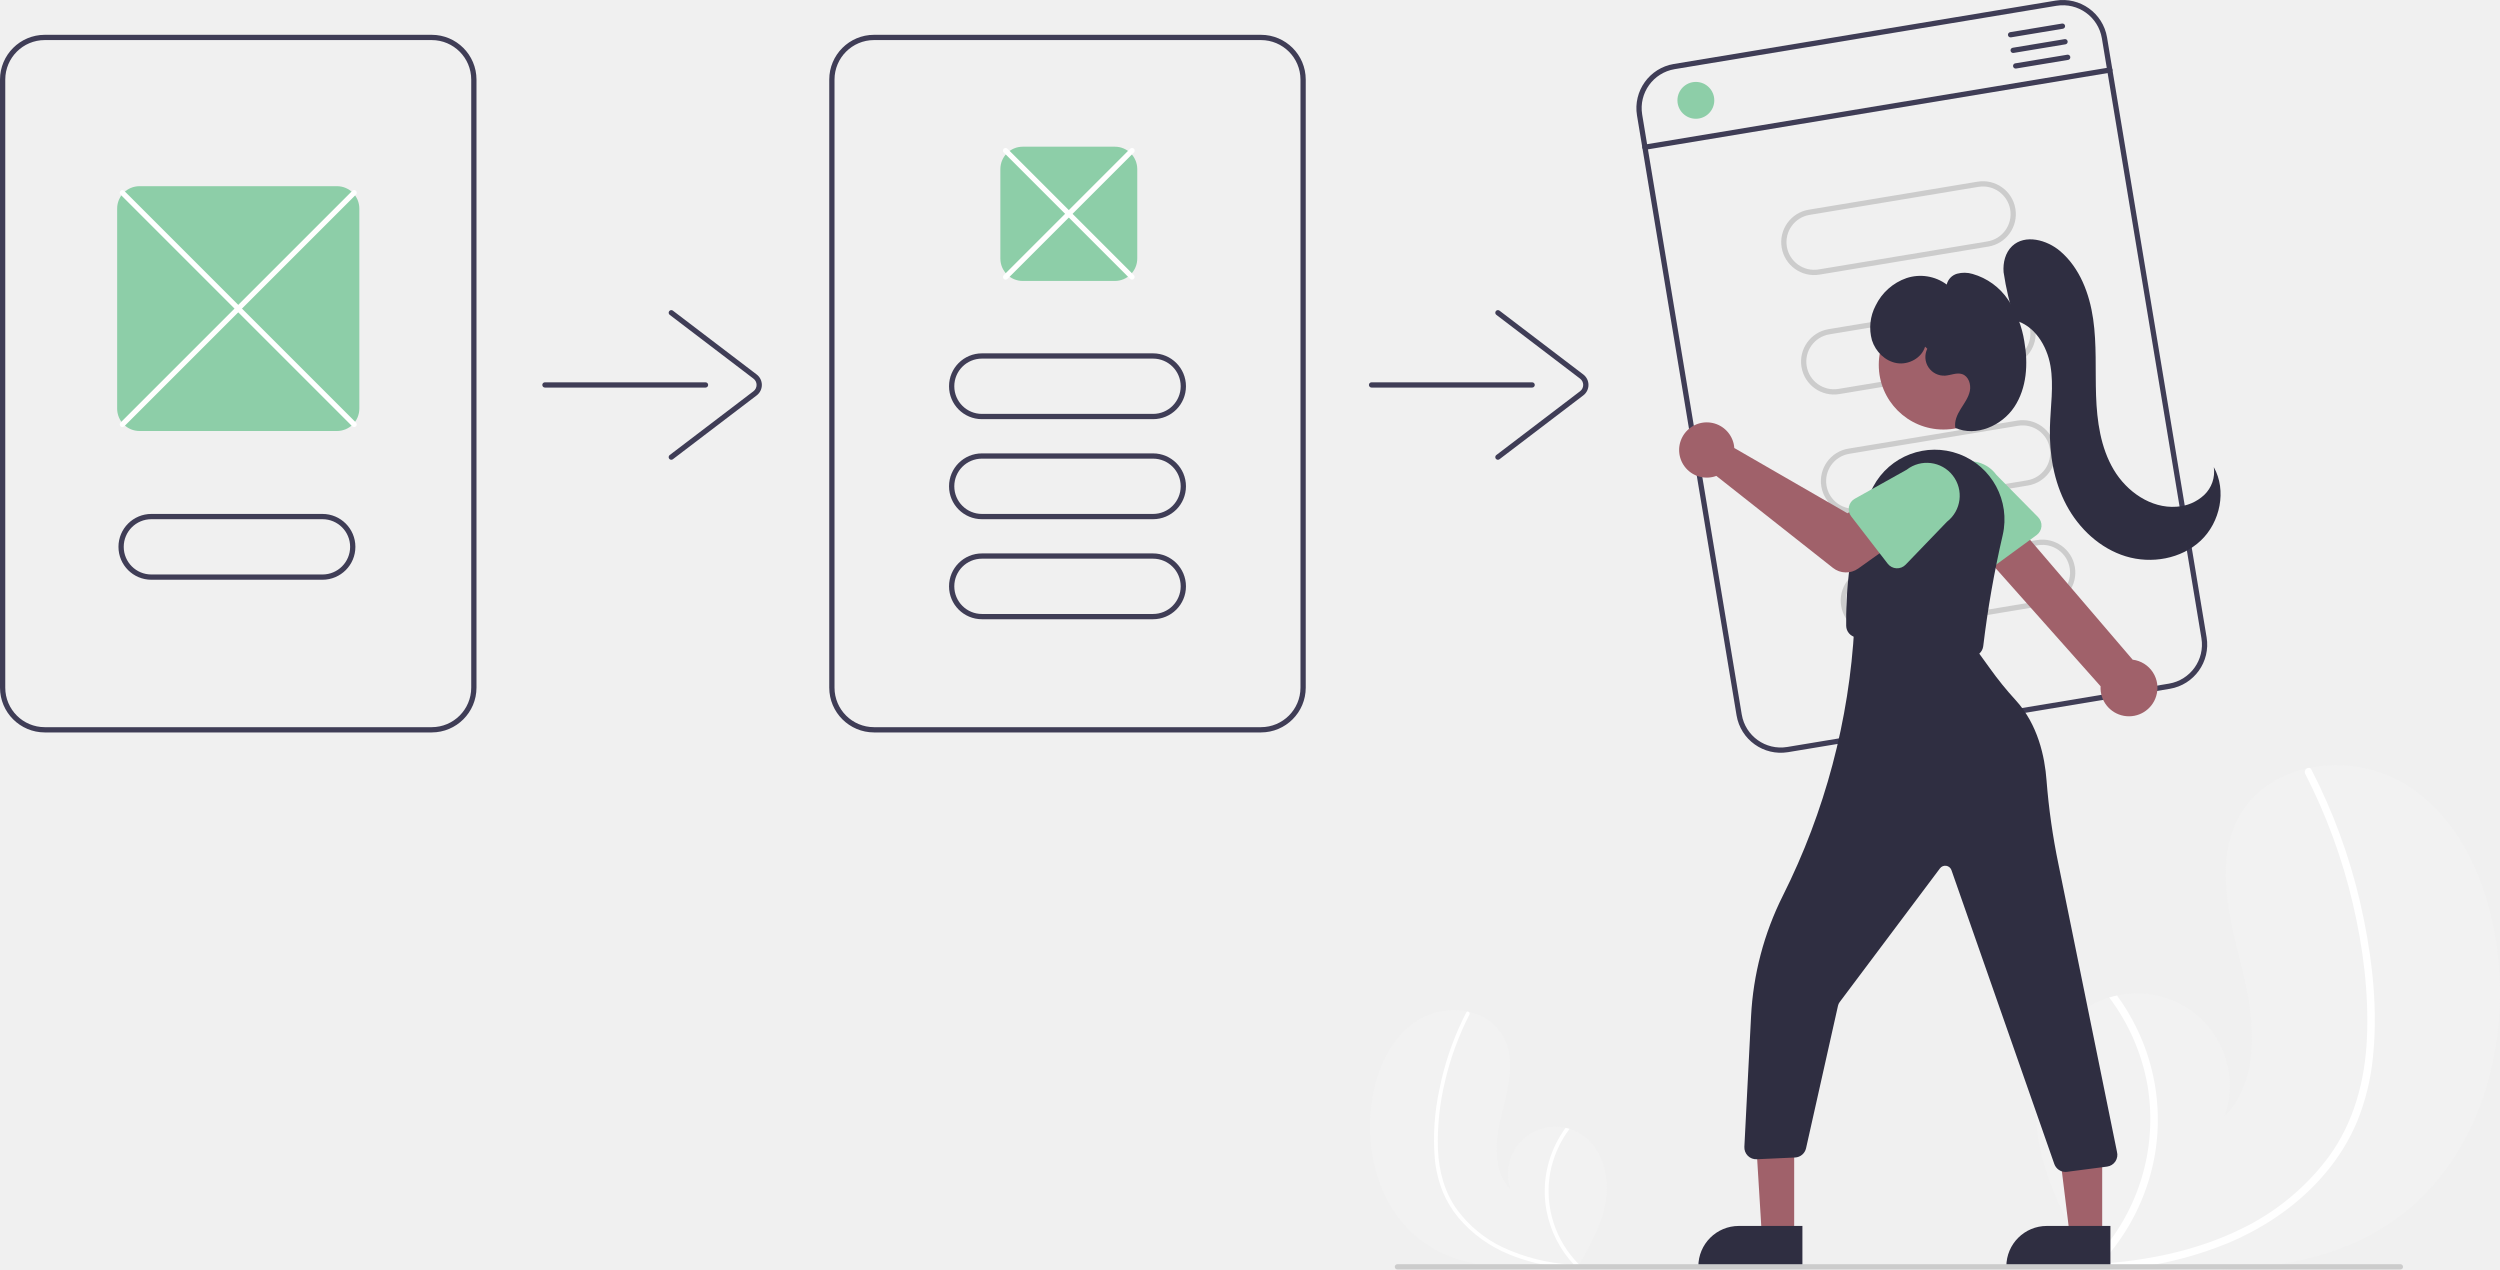
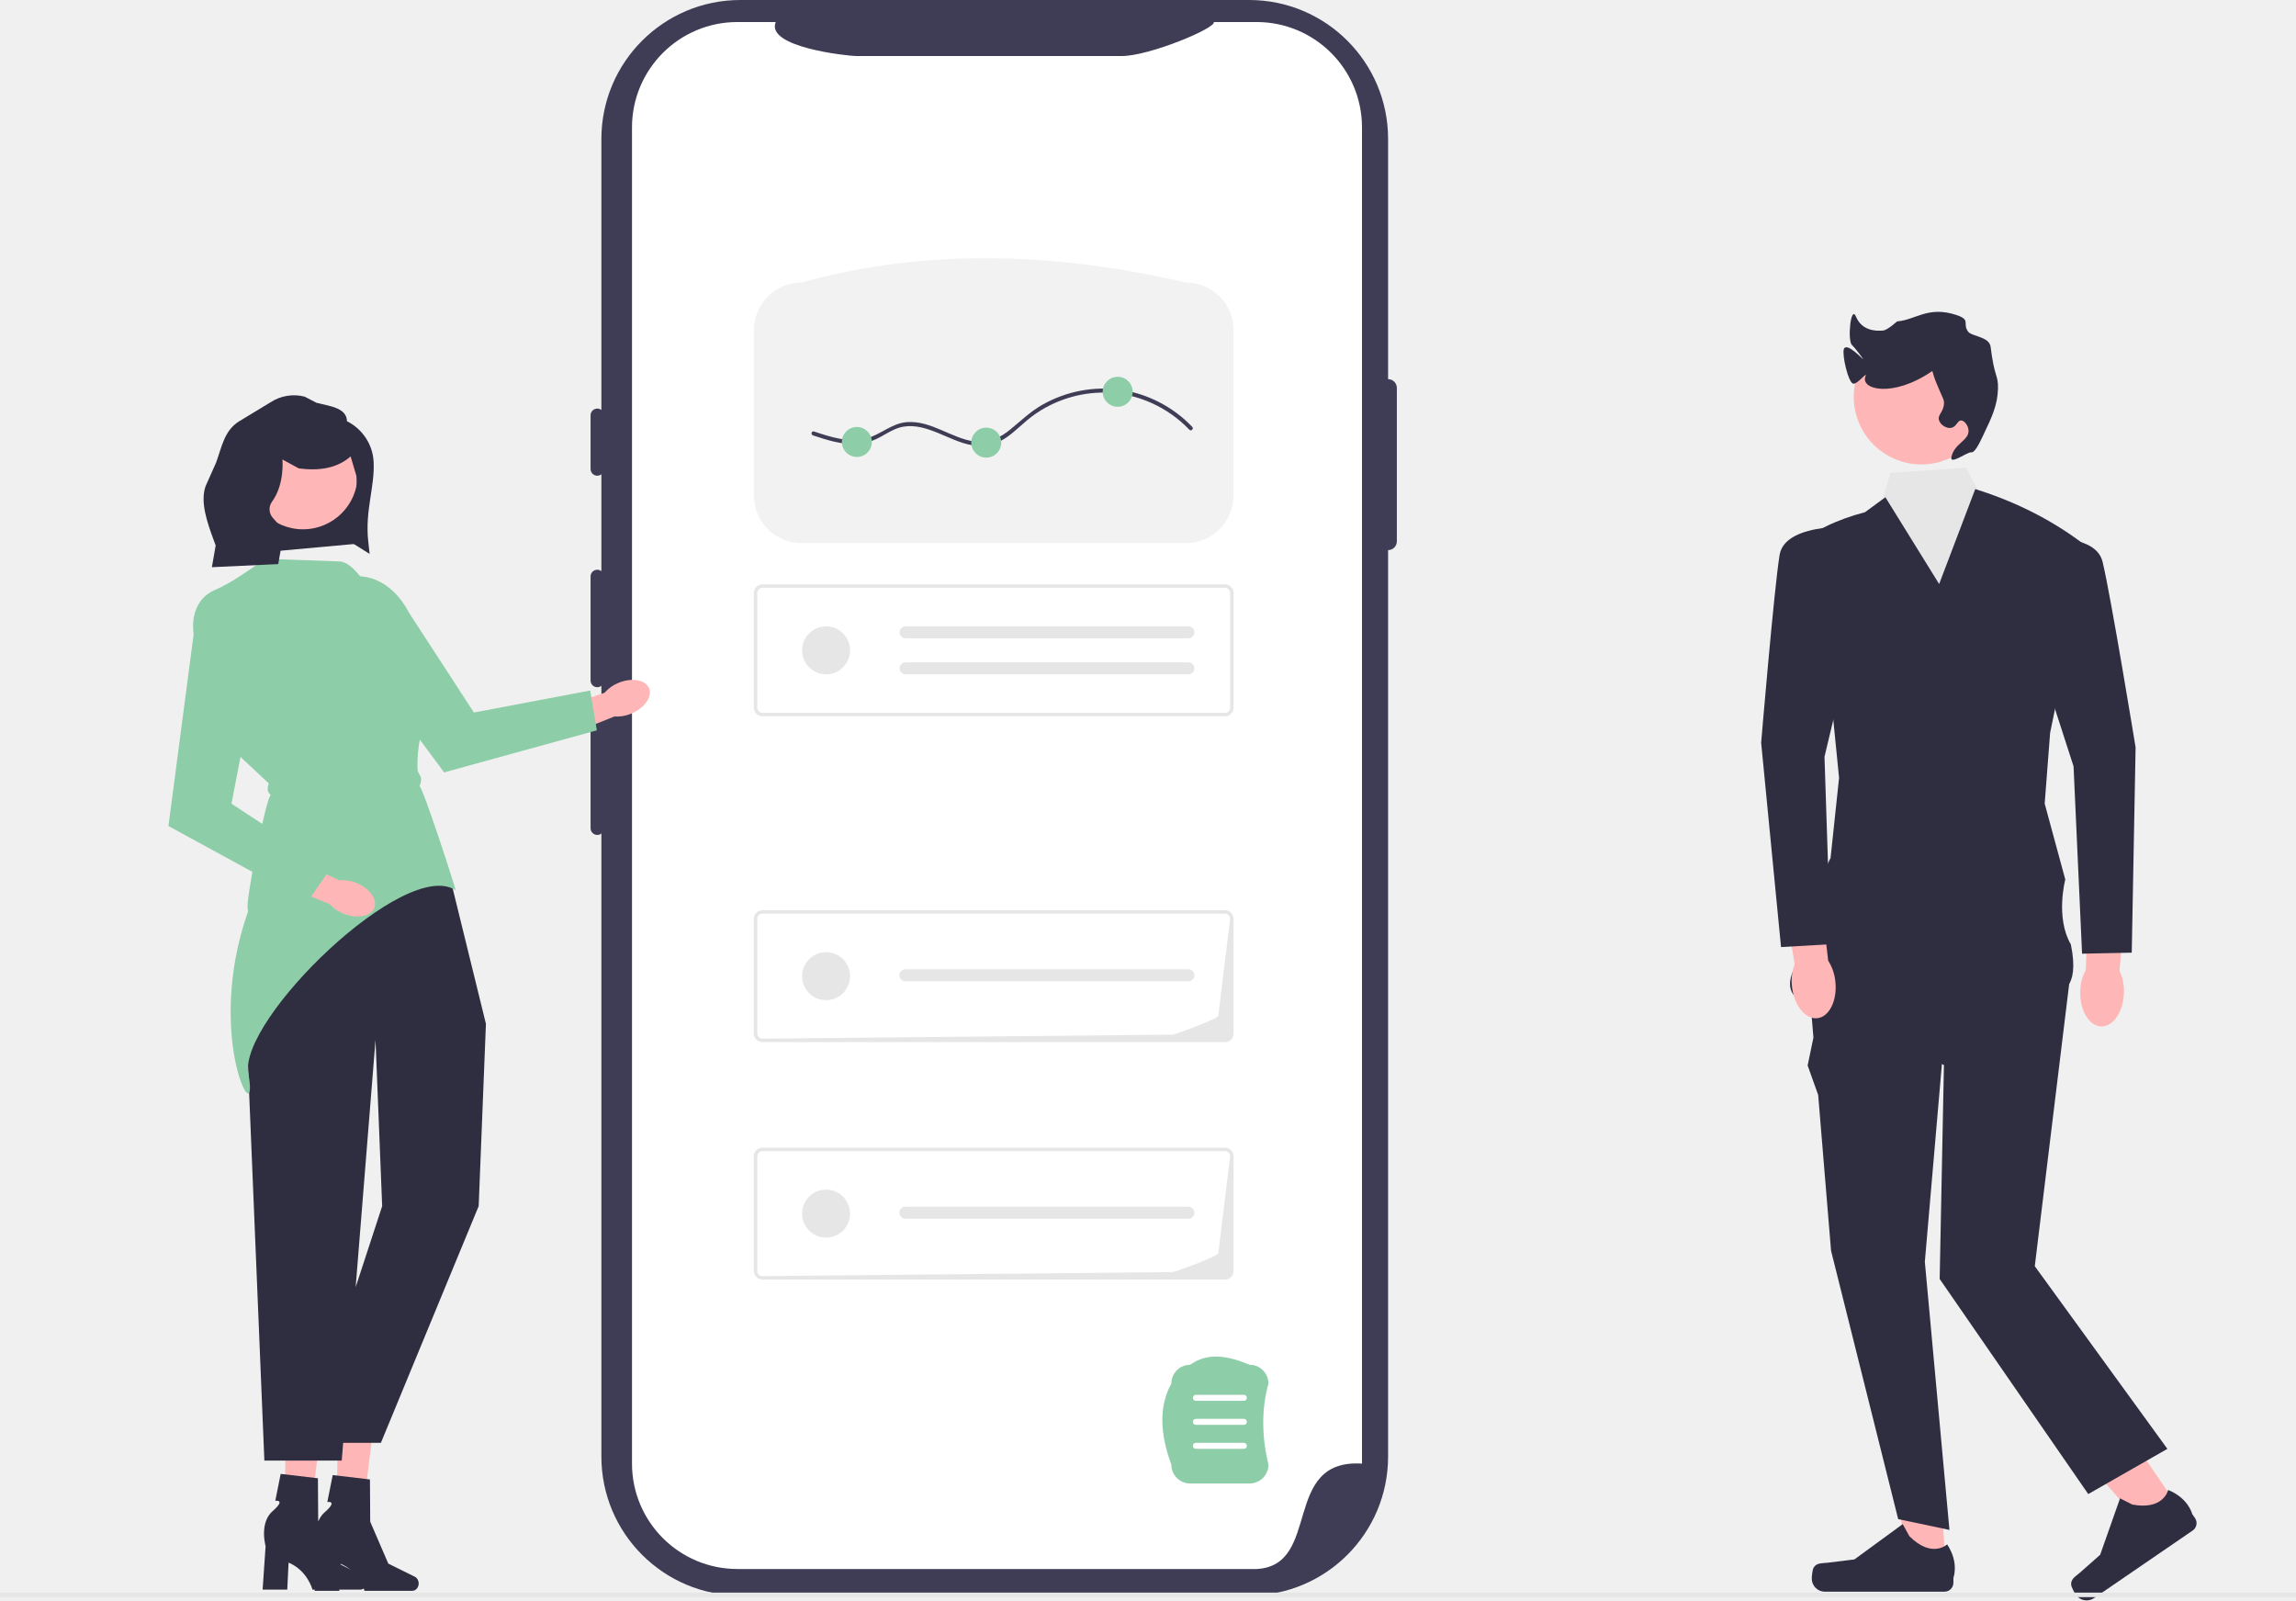
- <svg xmlns="http://www.w3.org/2000/svg" data-name="Layer 1" width="949.651" height="482.323" viewBox="0 0 949.651 482.323">
-   <path d="M1035.498,671.742c-27.641,19.913-63.463,20.913-98.088,18.466-4.835-.341-9.636-.741-14.392-1.173-.029-.007-.066-.005-.096-.012-.229-.022-.458-.044-.676-.056-.982-.092-1.964-.184-2.936-.276l.23.438.721,1.36c-.259-.455-.518-.901-.777-1.356-.076-.137-.162-.273-.237-.409-8.97-15.609-17.866-31.792-20.136-49.615-2.346-18.5,4.247-39.449,20.529-48.542a32.856,32.856,0,0,1,6.742-2.824c.974-.296,1.961-.536,2.959-.748a35.217,35.217,0,0,1,40.955,45.781c13.805-14.155,11.229-37.119,6.468-56.311-4.771-19.191-10.547-40.546-.843-57.784,5.394-9.595,14.88-15.547,25.526-17.946.327-.07.653-.141.98-.202a51.397,51.397,0,0,1,36.926,6.47c20.356,12.827,30.811,37.148,34.204,60.973C1079.023,606.314,1066.924,649.1,1035.498,671.742Z" transform="translate(-125.1743 -208.8385)" fill="#f2f2f2" />
-   <path d="M1026.573,610.285a87.371,87.371,0,0,1-6.03,24.621,75.866,75.866,0,0,1-11.779,19.24c-9.935,11.951-23.071,20.936-37.337,26.922a139.897,139.897,0,0,1-34.017,9.14c-4.835-.341-9.636-.741-14.392-1.173-.029-.007-.066-.005-.096-.012-.229-.022-.458-.044-.676-.056-.982-.092-1.964-.184-2.936-.276l.23.438.721,1.36c-.259-.455-.518-.901-.777-1.356-.076-.137-.162-.273-.237-.409A77.332,77.332,0,0,0,940.919,621.075a77.995,77.995,0,0,0-14.537-33.333c.974-.296,1.961-.536,2.959-.748a80.865,80.865,0,0,1,7.376,12.217,79.236,79.236,0,0,1,6.836,49.293,81.01,81.01,0,0,1-20.525,40.407c.923-.065,1.856-.14,2.768-.224,17.284-1.464,34.532-5.18,50.209-12.791a90.428,90.428,0,0,0,33.876-27.796c9.494-13.094,13.678-28.844,14.397-44.852.762-17.138-1.462-34.577-5.373-51.243a215.082,215.082,0,0,0-18.073-49.23,1.546,1.546,0,0,1,.614-2.041,1.315,1.315,0,0,1,.98-.202,1.145,1.145,0,0,1,.756.648c.988,1.929,1.958,3.858,2.891,5.81a217.523,217.523,0,0,1,17.028,51.075C1026.537,575.106,1028.371,592.932,1026.573,610.285Z" transform="translate(-125.1743 -208.8385)" fill="#fff" />
-   <path d="M665.656,680.541c14.12,10.172,32.418,10.683,50.105,9.433,2.47-.174,4.922-.379,7.352-.599.015-.004.034-.002.049-.006.117-.011.234-.022.345-.029.501-.047,1.003-.094,1.5-.141l-.117.224-.368.695c.132-.233.265-.46.397-.693.039-.07.083-.139.121-.209,4.582-7.973,9.126-16.24,10.286-25.345,1.198-9.45-2.169-20.151-10.487-24.796a16.784,16.784,0,0,0-3.444-1.442c-.497-.151-1.002-.274-1.511-.382a17.99,17.99,0,0,0-20.921,23.386c-7.052-7.231-5.736-18.961-3.304-28.765,2.437-9.803,5.388-20.712.431-29.517a19.465,19.465,0,0,0-13.039-9.167c-.167-.036-.333-.072-.501-.103a26.254,26.254,0,0,0-18.862,3.305c-10.398,6.552-15.739,18.976-17.472,31.146C643.422,647.119,649.602,668.975,665.656,680.541Z" transform="translate(-125.1743 -208.8385)" fill="#f2f2f2" />
-   <path d="M670.215,649.147a44.631,44.631,0,0,0,3.08,12.577,38.754,38.754,0,0,0,6.017,9.828,49.653,49.653,0,0,0,19.073,13.752,71.462,71.462,0,0,0,17.376,4.669c2.47-.174,4.922-.379,7.352-.599.015-.004.034-.002.049-.006.117-.011.234-.022.345-.029.501-.047,1.003-.094,1.5-.141l-.117.224-.368.695c.132-.233.265-.46.397-.693.039-.07.083-.139.121-.209a39.503,39.503,0,0,1-11.071-34.556,39.841,39.841,0,0,1,7.426-17.027c-.497-.151-1.002-.274-1.511-.382a41.308,41.308,0,0,0-3.768,6.241,40.475,40.475,0,0,0-3.492,25.18,41.381,41.381,0,0,0,10.484,20.64c-.472-.033-.948-.072-1.414-.114a72.559,72.559,0,0,1-25.648-6.534,46.192,46.192,0,0,1-17.304-14.199c-4.85-6.689-6.987-14.734-7.354-22.911a96.69,96.69,0,0,1,2.744-26.176,109.868,109.868,0,0,1,9.232-25.148.79.79,0,0,0-.314-1.043.672.672,0,0,0-.501-.103.585.585,0,0,0-.386.331c-.505.985-1,1.971-1.477,2.968a111.115,111.115,0,0,0-8.698,26.09A89.455,89.455,0,0,0,670.215,649.147Z" transform="translate(-125.1743 -208.8385)" fill="#fff" />
-   <path d="M289.174,222.062h-147a17.024,17.024,0,0,0-17,17v231a17.024,17.024,0,0,0,17,17h147a17.024,17.024,0,0,0,17-17v-231A17.024,17.024,0,0,0,289.174,222.062Zm15,248a15.018,15.018,0,0,1-15,15h-147a15.018,15.018,0,0,1-15-15v-231a15.018,15.018,0,0,1,15-15h147a15.018,15.018,0,0,1,15,15Z" transform="translate(-125.1743 -208.8385)" fill="#3f3d56" />
-   <path d="M604.174,487.062h-147a17.019,17.019,0,0,1-17-17v-231a17.019,17.019,0,0,1,17-17h147a17.019,17.019,0,0,1,17,17v231A17.019,17.019,0,0,1,604.174,487.062Zm-147-263a15.017,15.017,0,0,0-15,15v231a15.017,15.017,0,0,0,15,15h147a15.017,15.017,0,0,0,15-15v-231a15.017,15.017,0,0,0-15-15Z" transform="translate(-125.1743 -208.8385)" fill="#3f3d56" />
-   <path d="M393.174,356.062h-61a1,1,0,0,1,0-2h61a1,1,0,0,1,0,2Z" transform="translate(-125.1743 -208.8385)" fill="#3f3d56" />
-   <path d="M380.175,383.487a1,1,0,0,1-.607-1.795l31.823-24.244a3,3,0,0,0,0-4.772L379.568,328.431a1.0 1,0,0,1,1.212-1.591l31.823,24.244a4.999,4.999,0,0,1,0,7.954l-31.823,24.244A.994.994,0,0,1,380.175,383.487Z" transform="translate(-125.1743 -208.8385)" fill="#3f3d56" />
-   <path d="M707.174,356.062h-61a1,1,0,0,1,0-2h61a1,1,0,0,1,0,2Z" transform="translate(-125.1743 -208.8385)" fill="#3f3d56" />
-   <path d="M694.175,383.487a1,1,0,0,1-.607-1.795l31.823-24.244a3,3,0,0,0,0-4.772L693.568,328.431a1.0 1,0,0,1,1.212-1.591l31.823,24.244a4.999,4.999,0,0,1,0,7.954l-31.823,24.244A.994.994,0,0,1,694.175,383.487Z" transform="translate(-125.1743 -208.8385)" fill="#3f3d56" />
-   <path d="M548.674,315.562h-35a8.509,8.509,0,0,1-8.5-8.5v-34a8.509,8.509,0,0,1,8.5-8.5h35a8.51,8.51,0,0,1,8.5,8.5v34A8.509,8.509,0,0,1,548.674,315.562Z" transform="translate(-125.1743 -208.8385)" fill="#8dcea8" />
-   <path d="M555.174,315.062a.996.996,0,0,1-.707-.293l-48-48a1.0 1,0,1,1,1.414-1.414l48,48a1,1,0,0,1-.707,1.707Z" transform="translate(-125.1743 -208.8385)" fill="#fff" />
-   <path d="M507.174,315.062a1,1,0,0,1-.707-1.707l48-48a1.0 1,0,1,1,1.414,1.414l-48,48A.996.996,0,0,1,507.174,315.062Z" transform="translate(-125.1743 -208.8385)" fill="#fff" />
-   <path d="M563.174,368.062h-65a12.5,12.5,0,0,1,0-25h65a12.5,12.5,0,0,1,0,25Zm-65-23a10.5,10.5,0,0,0,0,21h65a10.5,10.5,0,0,0,0-21Z" transform="translate(-125.1743 -208.8385)" fill="#3f3d56" />
-   <path d="M563.174,406.062h-65a12.5,12.5,0,0,1,0-25h65a12.5,12.5,0,0,1,0,25Zm-65-23a10.5,10.5,0,0,0,0,21h65a10.5,10.5,0,0,0,0-21Z" transform="translate(-125.1743 -208.8385)" fill="#3f3d56" />
-   <path d="M563.174,444.062h-65a12.5,12.5,0,0,1,0-25h65a12.5,12.5,0,0,1,0,25Zm-65-23a10.5,10.5,0,0,0,0,21h65a10.5,10.5,0,0,0,0-21Z" transform="translate(-125.1743 -208.8385)" fill="#3f3d56" />
-   <path d="M906.006,209.069,760.989,233.137a17.024,17.024,0,0,0-13.987,19.554L784.823,480.574a17.024,17.024,0,0,0,19.554,13.987l145.016-24.068a17.024,17.024,0,0,0,13.987-19.554L925.56,223.057A17.024,17.024,0,0,0,906.006,209.069ZM961.408,451.267a15.018,15.018,0,0,1-12.342,17.253L804.049,492.588A15.018,15.018,0,0,1,786.796,480.246l-37.821-227.883a15.018,15.018,0,0,1,12.342-17.253L906.333,211.042A15.018,15.018,0,0,1,923.587,223.384Z" transform="translate(-125.1743 -208.8385)" fill="#3f3d56" />
-   <path d="M880.46,302.513l-64.123,10.642a12.5,12.5,0,0,1-4.093-24.663l64.123-10.642a12.5,12.5,0,0,1,4.093,24.663ZM812.572,290.465a10.5,10.5,0,0,0,3.438,20.717l64.123-10.642a10.5,10.5,0,0,0-3.438-20.717Z" transform="translate(-125.1743 -208.8385)" fill="#ccc" />
-   <path d="M887.992,347.892l-64.123,10.642a12.5,12.5,0,1,1-4.093-24.663l64.123-10.642a12.5,12.5,0,0,1,4.093,24.663ZM820.103,335.845a10.5,10.5,0,0,0,3.438,20.717L887.664,345.919a10.5,10.5,0,0,0-3.438-20.717Z" transform="translate(-125.1743 -208.8385)" fill="#ccc" />
-   <path d="M895.523,393.271l-64.123,10.642a12.5,12.5,0,1,1-4.093-24.663l64.123-10.642a12.5,12.5,0,0,1,4.093,24.663Zm-67.889-12.047a10.5,10.5,0,1,0,3.438,20.717l64.123-10.642a10.5,10.5,0,1,0-3.438-20.717Z" transform="translate(-125.1743 -208.8385)" fill="#ccc" />
-   <path d="M903.054,438.651l-64.123,10.642a12.5,12.5,0,0,1-4.093-24.663l64.123-10.642a12.5,12.5,0,0,1,4.093,24.663Zm-67.889-12.047a10.5,10.5,0,1,0,3.438,20.717L902.727,436.678a10.5,10.5,0,0,0-3.438-20.717Z" transform="translate(-125.1743 -208.8385)" fill="#ccc" />
-   <path d="M926.766,236.433l-176.585,29.307a1,1,0,1,1-.327-1.973l176.585-29.307a1,1,0,1,1,.327,1.973Z" transform="translate(-125.1743 -208.8385)" fill="#3f3d56" />
-   <circle cx="644.19" cy="38.114" r="7" fill="#8dcea8" />
-   <path d="M908.793,219.757l-19.73,3.275a1,1,0,0,1-.327-1.973l19.73-3.275a1,1,0,0,1,.327,1.973Z" transform="translate(-125.1743 -208.8385)" fill="#3f3d56" />
-   <path d="M909.776,225.676l-19.73,3.275a1,1,0,0,1-.327-1.973l19.73-3.275a1,1,0,0,1,.327,1.973Z" transform="translate(-125.1743 -208.8385)" fill="#3f3d56" />
-   <path d="M910.758,231.595l-19.73,3.275a1,1,0,1,1-.327-1.973l19.73-3.275a1,1,0,1,1,.327,1.973Z" transform="translate(-125.1743 -208.8385)" fill="#3f3d56" />
-   <path d="M253.174,372.562h-75a8.509,8.509,0,0,1-8.5-8.5v-76a8.509,8.509,0,0,1,8.5-8.5h75a8.51,8.51,0,0,1,8.5,8.5v76A8.509,8.509,0,0,1,253.174,372.562Z" transform="translate(-125.1743 -208.8385)" fill="#8dcea8" />
-   <path d="M247.674,429.062h-65a12.5,12.5,0,1,1,0-25h65a12.5,12.5,0,1,1,0,25Zm-65-23a10.5,10.5,0,1,0,0,21h65a10.5,10.5,0,1,0,0-21Z" transform="translate(-125.1743 -208.8385)" fill="#3f3d56" />
-   <path d="M259.674,371.062a.997.997,0,0,1-.707-.293l-88-88a1,1,0,1,1,1.414-1.414l88,88a1,1,0,0,1-.707,1.707Z" transform="translate(-125.1743 -208.8385)" fill="#fff" />
-   <path d="M171.674,371.062a1,1,0,0,1-.707-1.707l88-88a1,1,0,1,1,1.414,1.414l-88,88A.997.997,0,0,1,171.674,371.062Z" transform="translate(-125.1743 -208.8385)" fill="#fff" />
-   <path d="M944.228,473.251a10.743,10.743,0,0,0-8.95-13.829l-51.333-59.983-11.973,12.571,51.131,57.513a10.801,10.801,0,0,0,21.125,3.728Z" transform="translate(-125.1743 -208.8385)" fill="#a0616a" />
-   <path d="M898.815,412.075l-18.349,13.411a4.5,4.5,0,0,1-6.638-1.539l-10.545-20.056A12.497,12.497,0,0,1,883.506,389.202l15.859,16.081a4.5,4.5,0,0,1-.55,6.792Z" transform="translate(-125.1743 -208.8385)" fill="#8dcea8" />
-   <circle cx="738.233" cy="138.601" r="24.561" fill="#a0616a" />
-   <path d="M874.076,458.248a4.56,4.56,0,0,1-.76-.063l-43.095-7.254a4.492,4.492,0,0,1-3.753-4.367c-.131-9.859.607-34.748,10.266-52.876A26.491,26.491,0,0,1,885.93,412.073a392.997,392.997,0,0,0-7.402,42.21,4.497,4.497,0,0,1-4.452,3.965Z" transform="translate(-125.1743 -208.8385)" fill="#2f2e41" />
-   <path d="M783.723,377.377a10.526,10.526,0,0,1,.239,1.64l42.957,24.782,10.441-6.011L848.492,412.36l-17.45,12.438a8,8,0,0,1-9.598-.234l-44.297-34.946a10.497,10.497,0,1,1,6.576-12.241Z" transform="translate(-125.1743 -208.8385)" fill="#a0616a" />
-   <path d="M827.51,401.322a4.495,4.495,0,0,1,2.211-3.025l19.713-11.023a12.497,12.497,0,0,1,15.327,19.744l-15.717,16.321a4.5,4.5,0,0,1-6.804-.373l-13.884-17.994A4.495,4.495,0,0,1,827.51,401.322Z" transform="translate(-125.1743 -208.8385)" fill="#8dcea8" />
-   <polygon points="681.537 469.689 669.277 469.689 666.391 422.554 681.539 422.401 681.537 469.689" fill="#a0616a" />
-   <path d="M809.838,690.412l-39.531-.001v-.5A15.386,15.386,0,0,1,785.694,674.524h.001l24.144.001Z" transform="translate(-125.1743 -208.8385)" fill="#2f2e41" />
-   <polygon points="798.537 469.689 786.277 469.689 780.445 422.401 798.539 422.401 798.537 469.689" fill="#a0616a" />
-   <path d="M926.838,690.412l-39.531-.001v-.5A15.386,15.386,0,0,1,902.694,674.524h.001l24.144.001Z" transform="translate(-125.1743 -208.8385)" fill="#2f2e41" />
-   <path d="M909.773,654.006a4.523,4.523,0,0,1-4.253-3.014L866.451,539.365a2.5,2.5,0,0,0-4.36-.674l-38.111,50.813a3.535,3.535,0,0,0-.615,1.335l-12.144,54.18a4.508,4.508,0,0,1-4.187,3.511l-14.545.661a4.448,4.448,0,0,1-3.396-1.322,4.506,4.506,0,0,1-1.303-3.402l2.536-49.452a115.399,115.399,0,0,1,12.104-45.972A259.338,259.338,0,0,0,829.566,446.865l.031-.554,44.752,7.12,6.718,9.302a128.631,128.631,0,0,0,9.725,12.016c8.556,9.276,11.124,21.683,11.772,30.456a253.547,253.547,0,0,0,4.57,32.089L929.327,646.355a4.5,4.5,0,0,1-3.763,5.629l-15.215,1.984A4.418,4.418,0,0,1,909.773,654.006Z" transform="translate(-125.1743 -208.8385)" fill="#2f2e41" />
-   <path d="M890.565,330.392a108.931,108.931,0,0,1-4.305-18.145c-.287-3.587.632-7.446,3.244-9.92,4.888-4.631,13.193-2.425,18.305,1.958,7.388,6.334,11.072,16.069,12.465,25.7s.78,19.425,1.115,29.151,1.726,19.726,6.684,28.099,14.159,14.801,23.865,14.088a16.795,16.795,0,0,0,10.514-4.456,12.191,12.191,0,0,0,3.661-10.586c4.96,8.882,2.446,20.921-4.953,27.904s-18.78,8.957-28.507,5.975-17.733-10.457-22.515-19.437-6.534-19.353-6.28-29.524c.195-7.81,1.523-15.684.203-23.385s-6.139-15.519-13.738-17.332Z" transform="translate(-125.1743 -208.8385)" fill="#2f2e41" />
-   <path d="M856.438,340.516c-1.296,4.328-6.251,6.997-10.71,6.265s-8.124-4.403-9.479-8.713a17.938,17.938,0,0,1,1.402-13.151,20.478,20.478,0,0,1,11.717-10.437,16.814,16.814,0,0,1,15.289,2.443,5.623,5.623,0,0,1,3.929-4.109,10.745,10.745,0,0,1,5.897.087,24.296,24.296,0,0,1,13.522,9.837,39.536,39.536,0,0,1,6.129,15.798c1.509,8.469.952,17.722-3.804,24.89s-14.487,11.4-22.381,7.982c-.492-2.516.674-5.05,2.023-7.231s2.948-4.305,3.466-6.816-.475-5.583-2.904-6.404c-2.072-.701-4.282.434-6.465.572a7.084,7.084,0,0,1-6.795-10.207Z" transform="translate(-125.1743 -208.8385)" fill="#2f2e41" />
-   <path d="M1036.989,691.062h-381a1,1,0,0,1,0-2h381a1,1,0,0,1,0,2Z" transform="translate(-125.1743 -208.8385)" fill="#ccc" />
+ <svg xmlns="http://www.w3.org/2000/svg" width="851.034" height="593.126" viewBox="0 0 851.034 593.126">
+   <g>
+     <polygon points="106.029 527.613 119.193 527.924 114.22 567.999 105.3 567.789 106.029 527.613" fill="#ffb6b6" />
+     <path d="M135.904,586.399l-0-0c0-1.088-.566-2.072-1.44-2.504l-9.824-4.853-6.698-15.535-.101-15.651-13.802-1.623-1.996,9.97s4.11-.613-.964,3.792c-5.074,4.405-2.631,13.024-2.631,13.024l-1.107,16.109h9.134l.49-10.018c7.104,3.014,8.846,10.018,8.846,10.018h17.706c1.319,0,2.389-1.222,2.389-2.729h0l0-0Z" fill="#2f2e41" />
+   </g>
+   <g>
+     <polygon points="125.311 528.054 138.475 528.365 133.503 568.44 124.583 568.23 125.311 528.054" fill="#ffb6b6" />
+     <path d="M155.187,586.84l-0-0c0-1.088-.566-2.072-1.44-2.504l-9.824-4.853-6.698-15.535-.101-15.651-13.802-1.623-1.996,9.97s4.11-.613-.964,3.792c-5.074,4.405-2.631,13.024-2.631,13.024l-1.107,16.109h9.134l.49-10.018c7.104,3.014,8.846,10.018,8.846,10.018h17.706c1.319,0,2.389-1.222,2.389-2.729h0l0-0Z" fill="#2f2e41" />
+   </g>
+   <path d="M110.215,292.991h0l-14.923,35.633c-4.975,11.878-6.551,24.905-4.553,37.626l7.253,175.054h28.677l12.517-155.886,2.47,61.577-28.708,87.732h28.235l36.242-87.733,2.687-67.555-12.876-52.422-57.02-34.028h0Z" fill="#2f2e41" />
+   <g>
+     <path id="b-249" d="M514.509,140.519h0V51.514C514.509,23.063,491.446,0,462.996,0h-188.574c-28.45-0-51.514,23.063-51.514,51.513v488.291c0,28.45,23.063,51.514,51.514,51.514h188.573c28.45,0,51.514-23.063,51.514-51.514V203.875h0c1.792,0,3.245-1.453,3.245-3.245l.002-56.866c0-1.792-1.453-3.245-3.245-3.245l-0,0Z" fill="#3f3d56" />
+     <path id="c-250" d="M504.836,47.23v495.189c-30.105-1.849-14.792,37.818-39.056,39.064h-192.443c-21.579,.003-39.075-17.486-39.082-39.064V47.23c.006-21.578,17.502-39.066,39.08-39.064h14.192c-3.865,9.505,27.328,12.597,29.719,12.6h98.559c10.26-.013,35.014-10.385,34.113-12.6h15.854c21.57,.004,39.056,17.486,39.064,39.056l0,.007h-0Z" fill="#fff" />
+     <g>
+       <path d="M221.39,151.421c-1.372,0-2.488,1.116-2.488,2.488v19.907c0,1.372,1.116,2.488,2.488,2.488s2.488-1.116,2.488-2.488v-19.907c0-1.372-1.116-2.488-2.488-2.488Z" fill="#3f3d56" />
+       <path d="M221.39,211.144c-1.372,0-2.488,1.116-2.488,2.488v38.571c0,1.372,1.116,2.488,2.488,2.488s2.488-1.116,2.488-2.488v-38.571c0-1.372-1.116-2.488-2.488-2.488Z" fill="#3f3d56" />
+       <path d="M221.39,265.889c-1.372,0-2.488,1.116-2.488,2.488v38.571c0,1.372,1.116,2.488,2.488,2.488s2.488-1.116,2.488-2.488v-38.571c0-1.372-1.116-2.488-2.488-2.488Z" fill="#3f3d56" />
+     </g>
+   </g>
+   <g>
+     <polygon points="808.331 559.842 796.522 567.931 759.701 526.233 777.13 514.295 808.331 559.842" fill="#ffb6b6" />
+     <path d="M767.691,587.29h0c.057,.871,1.232,3.003,1.725,3.723h0c1.516,2.213,4.54,2.778,6.753,1.262l36.568-25.053c1.51-1.034,1.895-3.097,.861-4.607l-1.043-1.522s-1.326-5.815-8.914-8.903c0,0-1.603,7.587-13.259,5.409l-4.571-2.298-7.367,20.913-7.494,6.614c-1.64,1.447-3.401,2.28-3.26,4.462l-0,0,0,0Z" fill="#2f2e41" />
+   </g>
+   <g>
+     <polygon points="721.269 581.316 706.956 581.314 700.147 526.105 717.667 528.287 721.269 581.316" fill="#ffb6b6" />
+     <path d="M672.23,580.991h0c-.446,.751-.681,3.173-.681,4.046h0c0,2.683,2.175,4.858,4.858,4.858h44.327c1.83,0,3.314-1.484,3.314-3.314v-1.845s2.193-5.547-2.322-12.383c0,0-5.611,5.353-13.995-3.031l-2.472-4.479-17.897,13.089-9.92,1.221c-2.17,.267-4.094-.041-5.211,1.839h-0v0Z" fill="#2f2e41" />
+   </g>
+   <path id="d-251" d="M671.085,371.505l1.077,13.019-2.143,10.353,3.903,10.915,4.774,57.71,24.884,99.498,19,4-9.121-99.387,7.075-81.978-49.449-14.13Z" fill="#2f2e41" />
+   <path id="e-252" d="M751.825,314.985l-72.666,1.009-8.074,55.508,49.449,23.213-1.577,79.276,55.071,79.72,29.331-16.758-49.149-67.7,13.763-112.89-16.148-41.378h0Z" fill="#2f2e41" />
+   <path id="f-253" d="M698.034,184.487l-12.82,16.453,6.056,126.155,47.434-1.009,8.074-110.007-10.092-28.259-3.652-6.333-4.367-8.2-28,2-2.633,9.2h-0Z" fill="#e6e6e6" />
+   <path id="g-254" d="M679.103,262.504l2.564,25.783-3.15,29.67-3.937,8.044-9,32s-9.185,13.994,11,15,86.346-5.541,86.346-5.541c0,0,8.249-.203,4.654-17.459-5.807-9.98-2.063-24.044-2.063-24.044l-7.637-28.136,2.018-26.24,14.13-68.629c-12.549-9.862-26.604-16.92-41.884-21.7l-13.383,35.19-19.925-32.162-7.569,5.551c-10.209,2.677-19.194,6.794-26.3,13.12l14.136,59.553Z" fill="#2f2e41" />
+   <path id="h-255" d="M439.546,201.291h-142.435c-9.763-.011-17.675-7.923-17.686-17.686v-61.225c.011-9.763,7.923-17.675,17.686-17.686,45.45-12.592,93.118-11.412,142.435,0,9.763,.012,17.674,7.923,17.685,17.686v61.225c-.011,9.763-7.922,17.674-17.685,17.686h-0Z" fill="#f2f2f2" />
+   <g id="i" transform="translate(0 -32.533)">
+     <path id="j-256" d="M454.057,297.99h-171.456c-1.753-.002-3.173-1.422-3.175-3.175v-42.53c.002-1.753,1.422-3.173,3.175-3.175h171.456c1.753,.002,3.173,1.422,3.175,3.175v42.531c-.002,1.753-1.422,3.173-3.175,3.175v-.001Zm-171.456-47.61c-1.052,.001-1.904,.853-1.905,1.905v42.531c.001,1.052,.853,1.904,1.905,1.905h171.456c1.052-.001,1.904-.853,1.905-1.905v-42.531c-.001-1.052-.853-1.904-1.905-1.905h-171.456Z" fill="#e6e6e6" />
+     <path id="k-257" d="M335.625,264.656c-1.227,.026-2.201,1.042-2.176,2.269,.025,1.191,.985,2.15,2.176,2.176h104.778c1.227,.047,2.26-.91,2.307-2.137,.047-1.227-.91-2.26-2.137-2.306h-104.948v-.002Z" fill="#e6e6e6" />
+     <path id="l-258" d="M335.625,277.995c-1.227,.026-2.201,1.042-2.176,2.269,.025,1.191,.985,2.15,2.176,2.176h104.778c1.227,.047,2.26-.91,2.307-2.137,.047-1.227-.91-2.26-2.137-2.306h-104.948v-.002Z" fill="#e6e6e6" />
+     <circle id="m" cx="306.192" cy="273.551" r="8.891" fill="#e6e6e6" />
+   </g>
+   <g id="n" transform="translate(0 0.223)">
+     <path id="o-259" d="M454.057,473.99h-171.456c-1.753-.002-3.173-1.422-3.175-3.175v-42.53c.002-1.753,1.422-3.173,3.175-3.175h171.456c1.753,.002,3.173,1.422,3.175,3.175v42.531c-.002,1.753-1.422,3.173-3.175,3.175v-.001Zm-171.456-47.61c-1.052,.001-1.904,.853-1.905,1.905v42.531c.001,1.052,.853,1.904,1.905,1.905l151.979-1.498c1.052-.001,16.999-5.948,17-7l4.382-35.938c-.001-1.052-.853-1.904-1.905-1.905h-171.456Z" fill="#e6e6e6" />
+     <path id="p-260" d="M335.625,446.996c-1.227-.026-2.244,.948-2.269,2.176s.948,2.244,2.176,2.269c.031,.001,.063,.001,.094,0h104.778c1.227,.047,2.26-.91,2.307-2.136,.047-1.227-.91-2.26-2.137-2.307h-104.948v-.002Z" fill="#e6e6e6" />
+     <circle id="q" cx="306.192" cy="449.551" r="8.891" fill="#e6e6e6" />
+   </g>
+   <g id="r" transform="translate(0 0.223)">
+     <path id="s-261" d="M454.057,385.99h-171.456c-1.753-.002-3.173-1.422-3.175-3.175v-42.53c.002-1.753,1.422-3.173,3.175-3.175h171.456c1.753,.002,3.173,1.422,3.175,3.175v42.531c-.002,1.753-1.422,3.173-3.175,3.175v-.001Zm-171.456-47.61c-1.052,.001-1.904,.853-1.905,1.905v42.531c.001,1.052,.853,1.904,1.905,1.905l151.979-1.498c1.052-.001,16.999-5.948,17-7l4.382-35.938c-.001-1.052-.853-1.904-1.905-1.905h-171.456Z" fill="#e6e6e6" />
+     <path id="t-262" d="M335.625,358.996c-1.227-.026-2.244,.948-2.269,2.176s.948,2.244,2.176,2.269c.031,.001,.063,.001,.094,0h104.778c1.227,.047,2.26-.91,2.307-2.136,.047-1.227-.91-2.26-2.137-2.307h-104.948v-.002Z" fill="#e6e6e6" />
+     <circle id="u" cx="306.192" cy="361.551" r="8.891" fill="#e6e6e6" />
+   </g>
+   <g>
+     <circle cx="712.17" cy="147.071" r="25.049" fill="#ffb6b6" />
+     <path d="M730.567,167.652c1.38,.235,3-3.109,4.547-6.366,3.24-6.819,5.3-11.153,5.457-17.28,.134-5.222-1.317-3.851-2.728-15.461-.465-3.829-7.007-3.822-8.339-5.64-2.249-3.071,1.202-4.338-4.394-6.183-10.481-3.456-15.221,1.913-21.877,2.375-.168,.012-3.468,3.239-5.311,3.406-3.229,.292-7.887-.211-9.975-5.13-1.953-4.6-3.246,8.842-1.501,10.505,1.482,1.412,4.038,4.957,4.103,5.215,.074,.292-6.077-6.522-7.104-3.714-.739,2.021,1.587,12.418,3.466,12.809,1.571,.327,5.414-4.853,4.547-2.728-2.011,4.926,10.081,8.07,24.556-1.819,.513-.351,.028,.209,1.819,4.547,2.258,5.472,2.768,5.769,2.728,7.276-.085,3.263-2.535,4.223-1.819,6.366,.58,1.736,2.846,3.079,4.547,2.728,1.919-.396,2.249-2.771,3.638-2.728,1.19,.036,2.603,1.829,2.728,3.638,.265,3.811-5.378,4.86-6.366,10.004-.558,2.903,6.008-2.035,7.276-1.819Z" fill="#2f2e41" />
+   </g>
+   <g>
+     <path id="v-263" d="M787.255,367.879h0c.108-2.805-.456-5.595-1.647-8.137l2.58-29.233-13.95-.82-1.114,29.747c-1.316,2.48-2.019,5.238-2.051,8.045-.175,7.022,3.306,12.804,7.773,12.916s8.232-5.491,8.407-12.512l.002-.007Z" fill="#ffb6b6" />
+     <path id="w-264" d="M757.58,250l11,34,3.158,69.441,18.414-.376,1.429-76.065s-9.177-56.205-12.25-68.838c-3.073-12.633-31.407-7.951-31.407-7.951l9.656,49.79v-0Z" fill="#2f2e41" />
+   </g>
+   <path d="M301.32,161.356c5.202,1.727,10.656,3.476,16.209,3.181,2.527-.134,4.958-.737,7.25-1.809,2.351-1.099,4.499-2.592,6.879-3.634,8.746-3.828,17.419,2.711,25.575,5.166,4.069,1.225,8.349,1.518,12.329-.188,4.398-1.884,7.715-5.48,11.336-8.482,8.118-6.731,18.711-10.361,29.248-10.086,11.559,.301,22.747,5.406,30.707,13.757,.667,.7,1.727-.362,1.061-1.061-6.956-7.298-16.33-12.219-26.311-13.71-10.003-1.494-20.387,.502-29.183,5.484-4.451,2.521-8.021,5.971-11.941,9.192-3.818,3.136-8.063,5.157-13.097,4.49-8.672-1.148-16.131-7.831-25.125-7.225-5.744,.387-9.847,4.709-15.252,6.087-6.448,1.644-13.188-.584-19.284-2.608-.918-.305-1.312,1.143-.399,1.446h0l-0-0Z" fill="#3f3d56" />
+   <circle id="x" cx="317.602" cy="163.793" r="5.556" fill="#8dcea8" />
+   <circle id="y" cx="365.566" cy="164.039" r="5.556" fill="#8dcea8" />
+   <circle id="a`" cx="414.276" cy="145.192" r="5.556" fill="#8dcea8" />
+   <path id="aa-265" d="M91.886,337.949c-16.427,46.772,4.503,83.62,.159,59.85-3.63-19.865,58.223-80.315,76.841-67.85-.39-2.017-12.224-38.387-13.384-38.555,1.623-4.087-.639-4.126-.731-6.22-.352-8.088,1.528-16.484,5.19-25.125,2.4-6.676,2.442-12.412,.116-17.037-2.001-3.801-5.364-6.707-9.415-8.137l-12.2-14.734c-3.178-3.835-7.865-12.11-12.845-12.079l-26.733-.955c-.764-.459-10.151,7.613-19.291,11.574-9.913,4.3-7.868,16.036-7.843,16.186l.023,.14,.109,.1,14.571,42.888,13.165,12.338c-.667,1.934-.5,3.386,.749,4.219-1.793,1.326-9.769,41.007-8.481,42.397v1h0Z" fill="#8dcea8" />
+   <g>
+     <path id="ab-266" d="M229.25,253.07c-1.988,.793-3.757,2.051-5.159,3.668l-21.17,7.257,3.748,9.972,21.071-8.435c2.135,.149,4.275-.215,6.241-1.062,4.947-2.053,7.9-6.269,6.592-9.417s-6.376-4.036-11.323-1.983h0v-0Z" fill="#ffb6b6" />
+     <path id="ac-267" d="M116.321,221.067h0l48.295,65.19,56.611-15.59-2.461-14.768-43.108,8.165-24.049-36.972c-7.853-15.18-23.331-18.237-35.288-6.026v.001Z" fill="#8dcea8" />
+   </g>
+   <g>
+     <path d="M463.186,549.787h-22.039c-3.849,0-6.98-3.132-6.98-6.98-4.178-11.351-4.705-21.533,0-30.039,0-3.849,3.131-6.98,6.98-6.98,6.517-4.727,14.115-3.292,22.039,0,3.849,0,6.98,3.132,6.98,6.98-2.674,9.624-2.481,19.665,0,30.039,0,3.849-3.131,6.98-6.98,6.98Z" fill="#8dcea8" />
+     <g>
+       <path id="ad-268" d="M461.055,519.156h-17.8c-.614,0-1.112-.498-1.112-1.112s.498-1.112,1.112-1.112h17.8c.614,0,1.112,.498,1.112,1.112s-.498,1.112-1.112,1.112h0Z" fill="#fff" />
+       <path id="ae-269" d="M461.055,528.054h-17.8c-.614,0-1.112-.498-1.112-1.112s.498-1.112,1.112-1.112h17.8c.614,0,1.112,.498,1.112,1.112s-.498,1.112-1.112,1.112h0Z" fill="#fff" />
+       <path id="af-270" d="M461.055,536.953h-17.8c-.614,0-1.112-.498-1.112-1.112s.498-1.112,1.112-1.112h17.8c.614,0,1.112,.498,1.112,1.112s-.498,1.112-1.112,1.112h0Z" fill="#fff" />
+     </g>
+   </g>
+   <rect id="ag" y="590.23" width="851.034" height="1.683" fill="#e6e6e6" />
+   <g>
+     <path id="ah-271" d="M664.204,365.547c.723,6.986,4.914,12.277,9.359,11.816,4.445-.461,7.463-6.497,6.74-13.484-.251-2.796-1.167-5.491-2.673-7.861l-3.435-29.569-13.843,1.907,4.856,28.942c-.989,2.627-1.334,5.453-1.006,8.241h0l.003,.007Z" fill="#ffb6b6" />
+     <path id="ai-272" d="M684.574,245.703l5.736-50.392s-28.613-2.453-30.689,10.381c-2.076,12.834-6.833,69.585-6.833,69.585l7.368,75.72,18.387-1.064-2.278-69.475,8.31-34.756v0Z" fill="#2f2e41" />
+   </g>
+   <polygon points="131.845 201.557 93.186 205.077 92.045 164.897 134.162 163.701 131.845 201.557" fill="#2f2e41" />
+   <circle cx="112.296" cy="175.875" r="20.288" fill="#ffb6b6" />
+   <path d="M128.617,156.107c-.143-5.034-6.407-5.579-11.287-6.822l-4.426-2.297c-4.344-1.106-8.953-.328-12.694,2.142l-11.801,7.149c-5.299,3.499-6.141,9.155-8.295,15.128l-3.9,8.744c-2.121,5.88,.682,13.671,2.826,19.543l.899,2.46-1.405,8.052,24.593-1.149,2.186-12.431-4.198-4.719c-1.489-1.674-1.61-4.16-.29-5.971h0c4.749-6.514,3.868-15.643,3.868-15.643l6.01,3.278c3.949,.539,7.467,.48,10.564-.167,3.405-.712,6.299-2.134,8.69-4.255l2.143,7.206c.552,8.969-1.124,11.35-9.118,20.123l14.019,8.801-.518-4.763c-1.233-11.33,2.527-20.265,2-29.486-.364-6.376-4.157-12.057-9.864-14.925h-0Z" fill="#2f2e41" />
+   <g>
+     <path id="aj-273" d="M131.975,327.18c-1.981-.811-4.127-1.136-6.259-.947l-20.267-9.492-4.234,9.776,21.014,8.576c1.432,1.591,3.224,2.816,5.226,3.573,4.984,1.961,10.037,.981,11.284-2.191s-1.781-7.333-6.765-9.294h0Z" fill="#ffb6b6" />
+     <path id="ak-274" d="M73.003,225.694h0l-10.569,80.439,51.544,28.127,8.492-12.33-36.674-24.083,8.397-43.299c4.901-16.373-4.105-29.327-21.189-28.854l-.001,.001Z" fill="#8dcea8" />
+   </g>
</svg>
